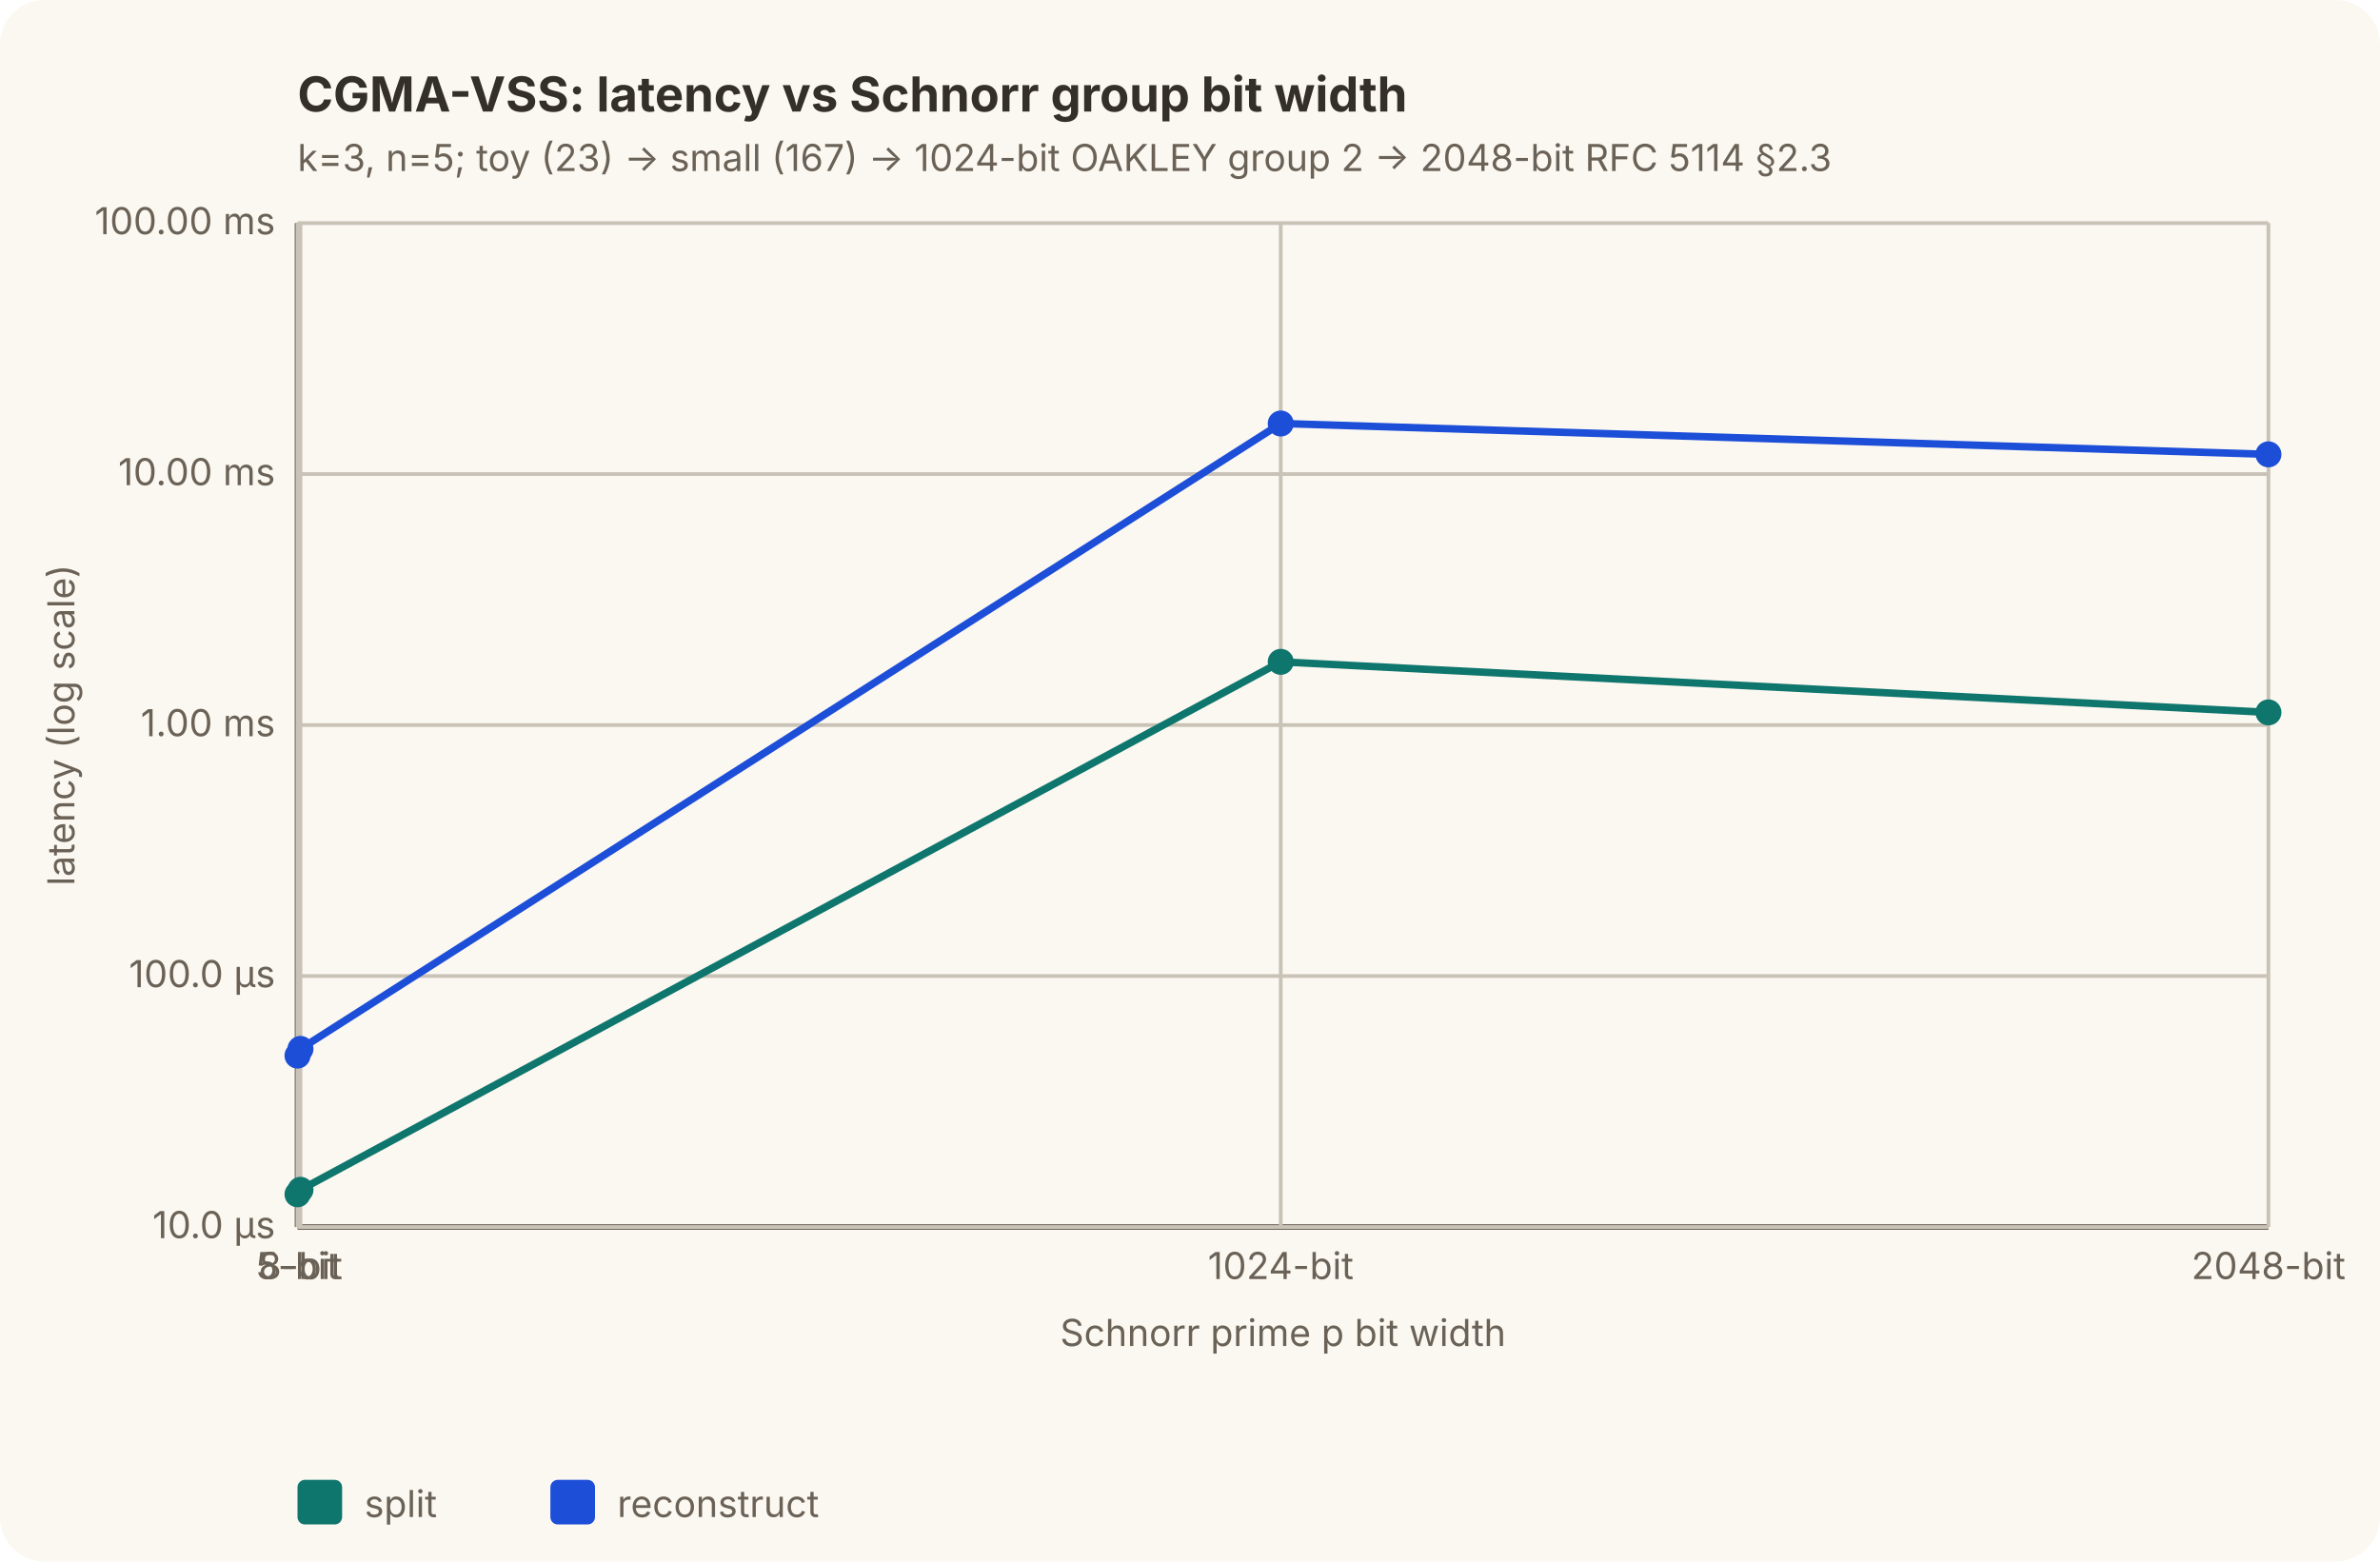
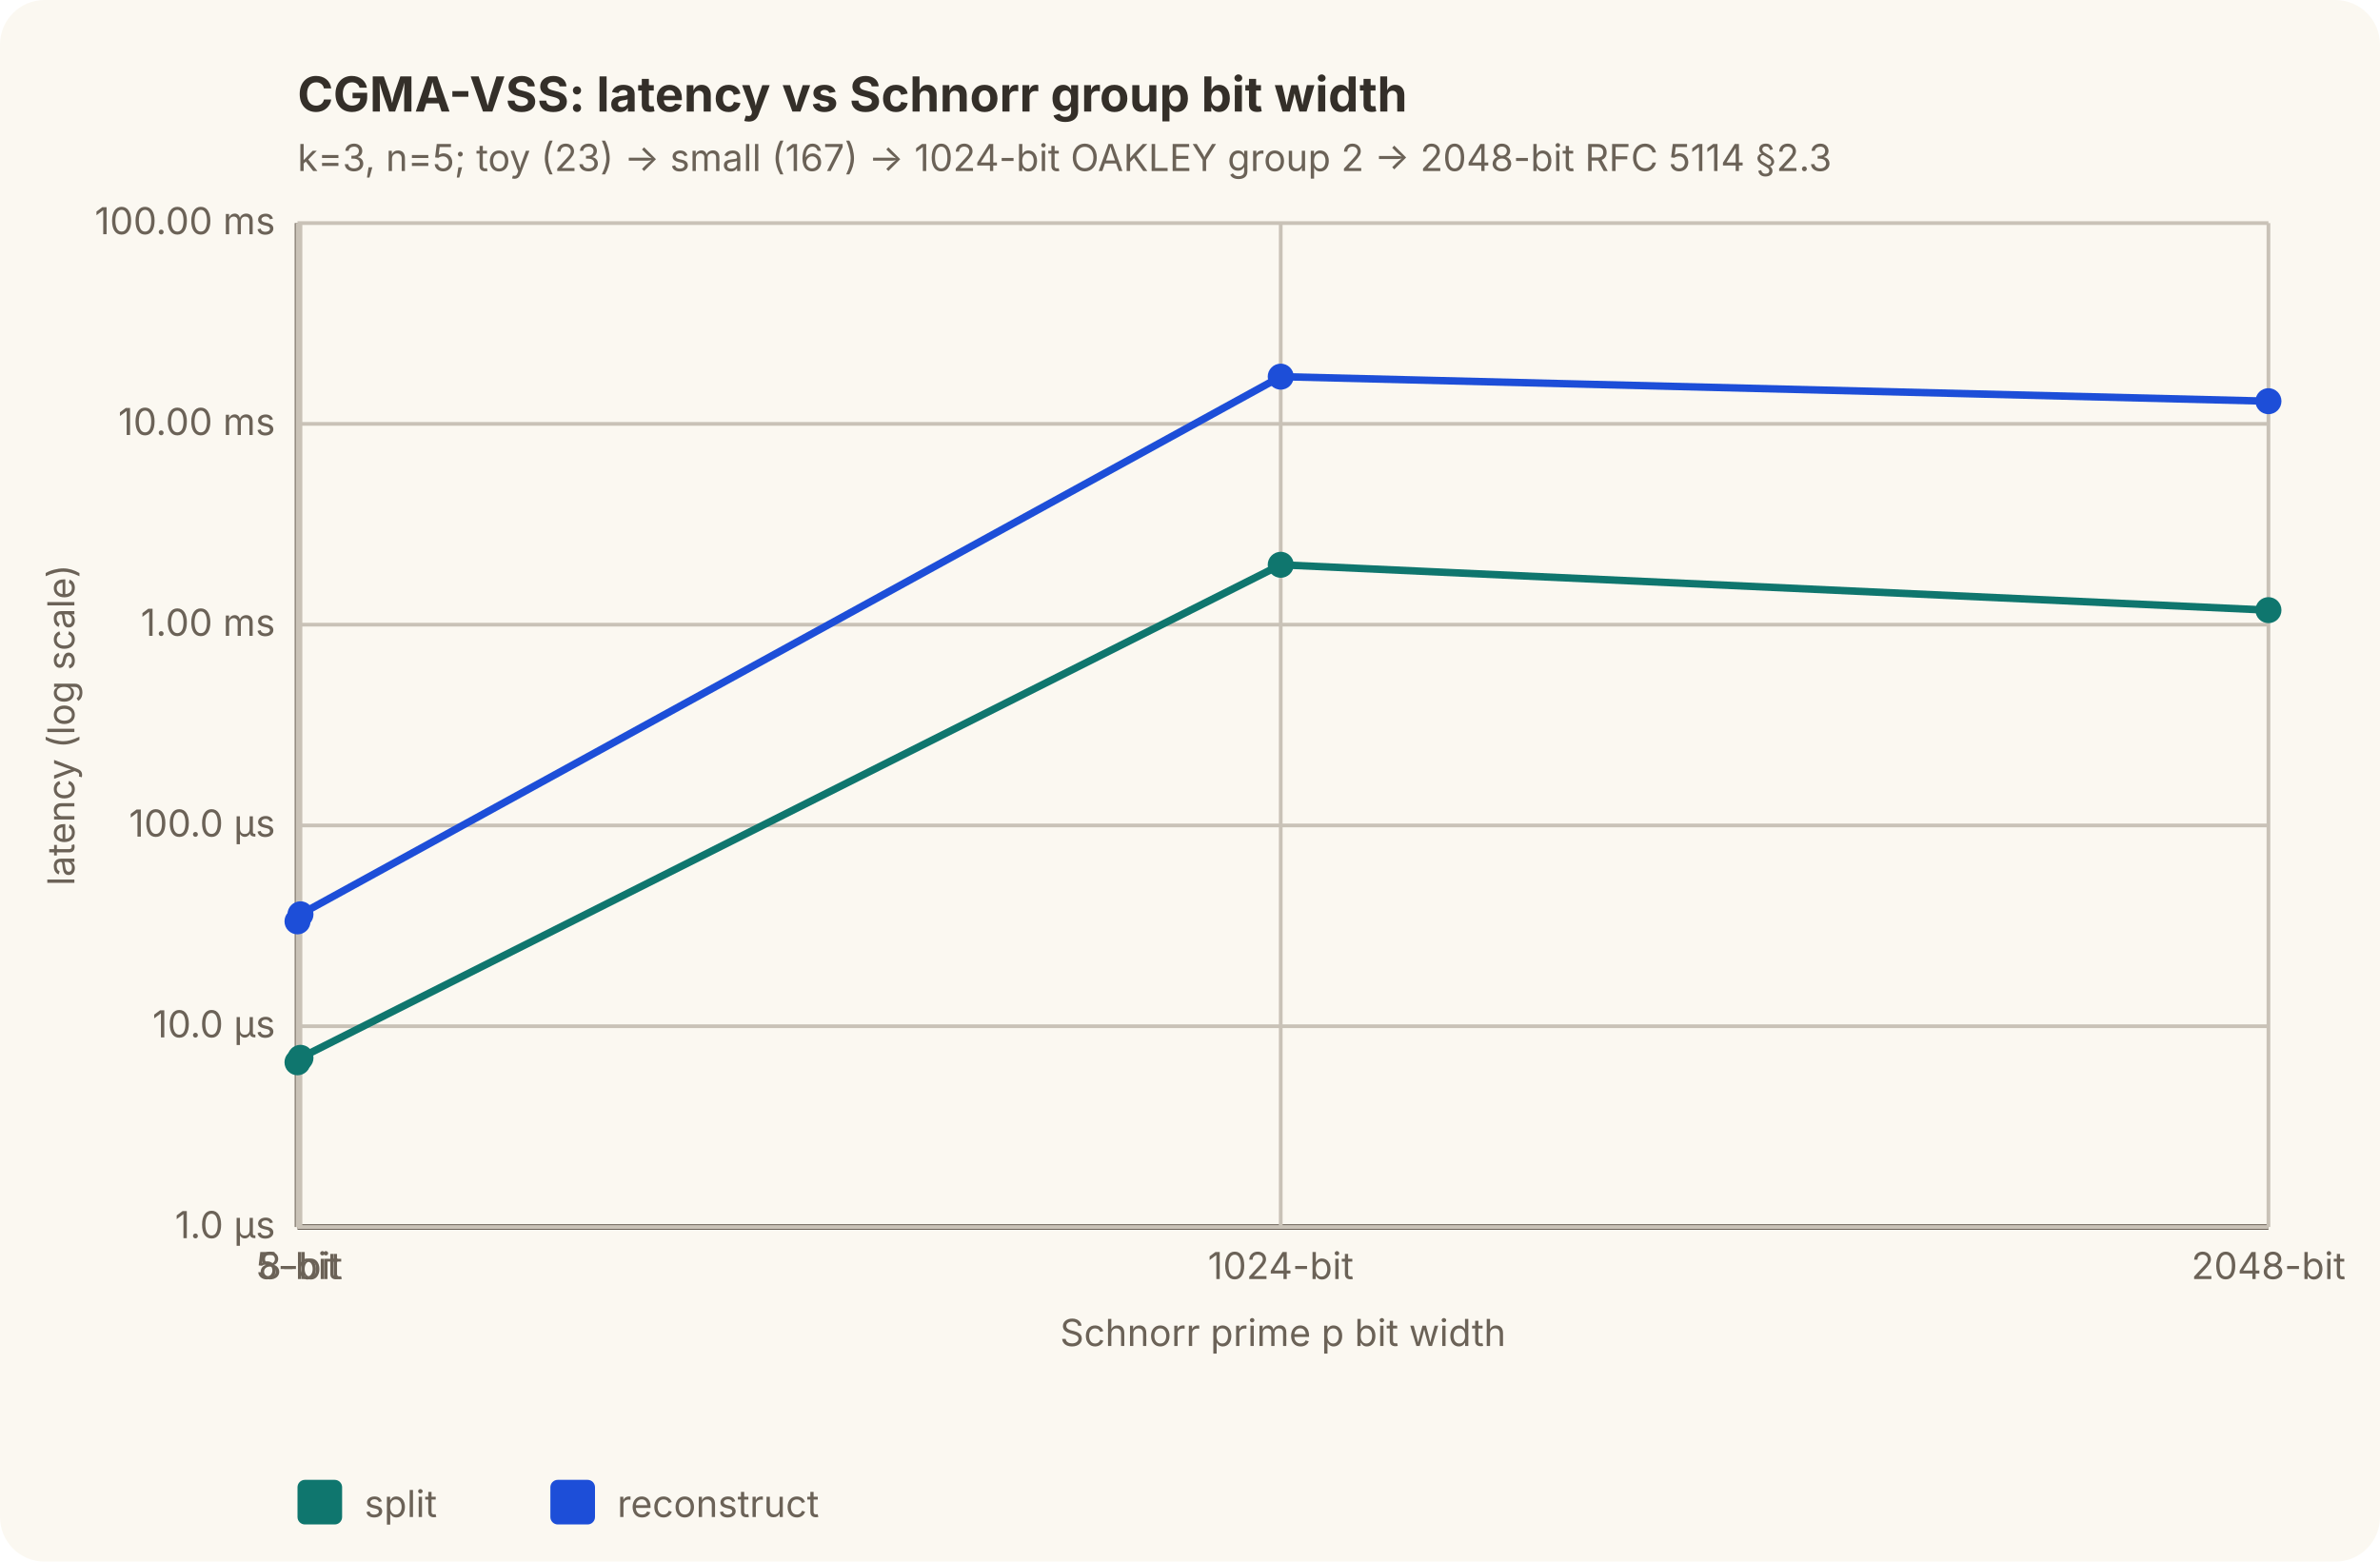
<svg xmlns="http://www.w3.org/2000/svg" width="640" height="420" viewBox="0 0 640 420" role="img">
  <style>
    .bg { fill: #fbf8f1; }
    .grid { stroke: #c9c2b7; stroke-width: 1; fill: none; }
    .axis { stroke: #6b6257; stroke-width: 1.5; fill: none; }
    .label { fill: #342f29; font: 11px ui-sans-serif, -apple-system, sans-serif; }
    .small { fill: #6b6257; font: 10px ui-sans-serif, -apple-system, sans-serif; }
    .title { fill: #342f29; font: bold 13px ui-sans-serif, -apple-system, sans-serif; }
  </style>
  <rect class="bg" x="0" y="0" width="640" height="420" rx="12" />
  <line class="axis" x1="80.0" y1="330.0" x2="610.0" y2="330.0" />
  <line class="axis" x1="80.0" y1="60.0" x2="80.0" y2="330.0" />
  <line class="grid" x1="80.0" y1="330.0" x2="610.0" y2="330.0" />
-   <text class="small" x="74.0" y="333.0" text-anchor="end">10.0 µs</text>
-   <line class="grid" x1="80.0" y1="262.5" x2="610.0" y2="262.5" />
-   <text class="small" x="74.0" y="265.5" text-anchor="end">100.0 µs</text>
-   <line class="grid" x1="80.0" y1="195.0" x2="610.0" y2="195.0" />
-   <text class="small" x="74.0" y="198.0" text-anchor="end">1.00 ms</text>
-   <line class="grid" x1="80.0" y1="127.5" x2="610.0" y2="127.5" />
-   <text class="small" x="74.0" y="130.5" text-anchor="end">10.00 ms</text>
+   <text class="small" x="74.0" y="333.0" text-anchor="end">1.0 µs</text>
+   <line class="grid" x1="80.0" y1="276.0" x2="610.0" y2="276.0" />
+   <text class="small" x="74.0" y="279.0" text-anchor="end">10.0 µs</text>
+   <line class="grid" x1="80.0" y1="222.0" x2="610.0" y2="222.0" />
+   <text class="small" x="74.0" y="225.0" text-anchor="end">100.0 µs</text>
+   <line class="grid" x1="80.0" y1="168.0" x2="610.0" y2="168.0" />
+   <text class="small" x="74.0" y="171.0" text-anchor="end">1.00 ms</text>
+   <line class="grid" x1="80.0" y1="114.0" x2="610.0" y2="114.0" />
+   <text class="small" x="74.0" y="117.0" text-anchor="end">10.00 ms</text>
  <line class="grid" x1="80.0" y1="60.0" x2="610.0" y2="60.0" />
  <text class="small" x="74.0" y="63.0" text-anchor="end">100.00 ms</text>
  <line class="grid" x1="80.0" y1="60.0" x2="80.0" y2="330.0" />
  <text class="small" x="80.0" y="344.0" text-anchor="middle">5-bit</text>
  <line class="grid" x1="80.8" y1="60.0" x2="80.8" y2="330.0" />
  <text class="small" x="80.8" y="344.0" text-anchor="middle">8-bit</text>
  <line class="grid" x1="344.4" y1="60.0" x2="344.4" y2="330.0" />
  <text class="small" x="344.4" y="344.0" text-anchor="middle">1024-bit</text>
  <line class="grid" x1="610.0" y1="60.0" x2="610.0" y2="330.0" />
  <text class="small" x="610.0" y="344.0" text-anchor="middle">2048-bit</text>
-   <path d="M 80.0 321.2 L 80.8 320.0 L 344.4 178.0 L 610.0 191.6" stroke="#0f766e" stroke-width="2" fill="none" />
-   <circle cx="80.0" cy="321.2" r="3.5" fill="#0f766e" />
-   <circle cx="80.8" cy="320.0" r="3.5" fill="#0f766e" />
-   <circle cx="344.4" cy="178.0" r="3.5" fill="#0f766e" />
-   <circle cx="610.0" cy="191.6" r="3.5" fill="#0f766e" />
-   <path d="M 80.0 283.9 L 80.8 282.1 L 344.4 113.9 L 610.0 122.2" stroke="#1d4ed8" stroke-width="2" fill="none" />
-   <circle cx="80.0" cy="283.9" r="3.5" fill="#1d4ed8" />
-   <circle cx="80.8" cy="282.1" r="3.5" fill="#1d4ed8" />
-   <circle cx="344.4" cy="113.9" r="3.5" fill="#1d4ed8" />
-   <circle cx="610.0" cy="122.2" r="3.5" fill="#1d4ed8" />
+   <path d="M 80.0 285.7 L 80.8 284.5 L 344.4 151.9 L 610.0 164.1" stroke="#0f766e" stroke-width="2" fill="none" />
+   <circle cx="80.0" cy="285.7" r="3.5" fill="#0f766e" />
+   <circle cx="80.8" cy="284.5" r="3.5" fill="#0f766e" />
+   <circle cx="344.4" cy="151.9" r="3.5" fill="#0f766e" />
+   <circle cx="610.0" cy="164.1" r="3.5" fill="#0f766e" />
+   <path d="M 80.0 247.8 L 80.8 245.9 L 344.4 101.3 L 610.0 107.9" stroke="#1d4ed8" stroke-width="2" fill="none" />
+   <circle cx="80.0" cy="247.8" r="3.5" fill="#1d4ed8" />
+   <circle cx="80.8" cy="245.9" r="3.5" fill="#1d4ed8" />
+   <circle cx="344.4" cy="101.3" r="3.5" fill="#1d4ed8" />
+   <circle cx="610.0" cy="107.9" r="3.5" fill="#1d4ed8" />
  <text class="title" x="80.0" y="30.0">CGMA-VSS: latency vs Schnorr group bit width</text>
  <text class="small" x="80.0" y="46.0">k=3, n=5; toy (23) → small (167) → 1024-bit OAKLEY group 2 → 2048-bit RFC 5114 §2.3</text>
  <text class="small" x="345.0" y="362.0" text-anchor="middle">Schnorr prime p bit width</text>
  <text class="small" x="20" y="195.0" transform="rotate(-90 20 195.0)" text-anchor="middle">latency (log scale)</text>
  <rect x="80.0" y="398.0" width="12" height="12" fill="#0f766e" rx="2" />
  <text class="small" x="98.0" y="408.0">split</text>
  <rect x="148.0" y="398.0" width="12" height="12" fill="#1d4ed8" rx="2" />
  <text class="small" x="166.0" y="408.0">reconstruct</text>
</svg>
